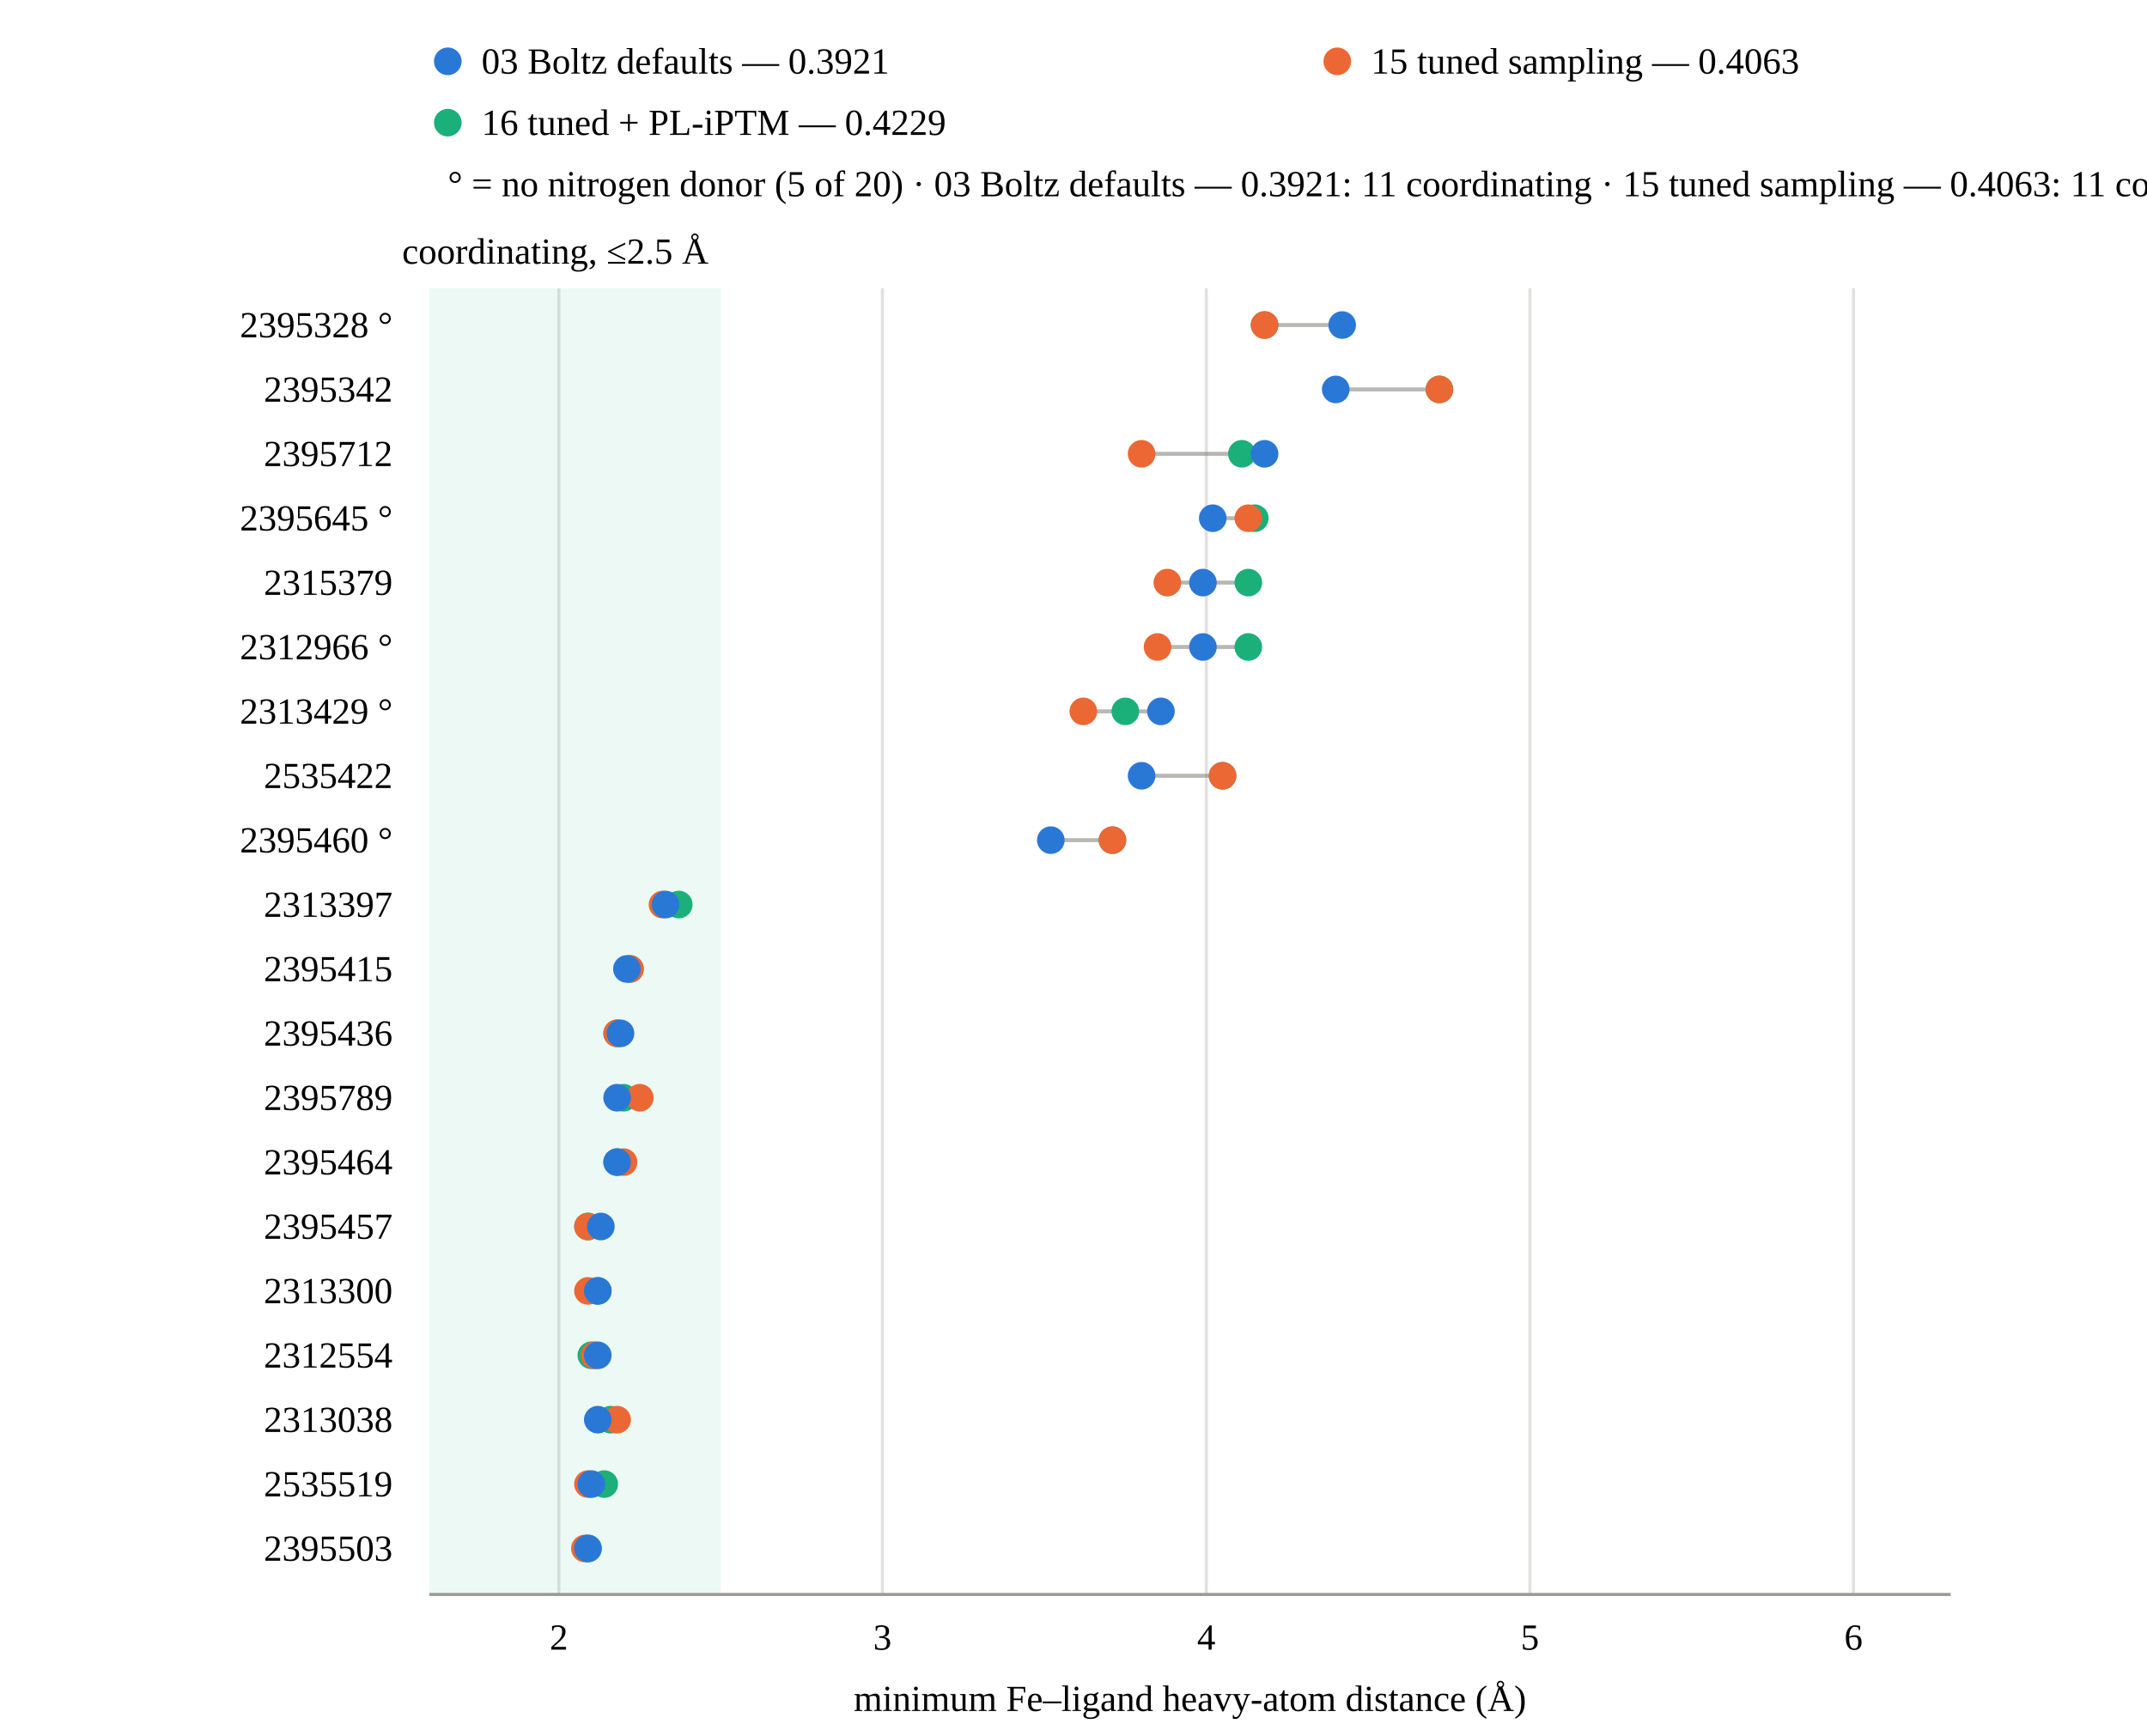
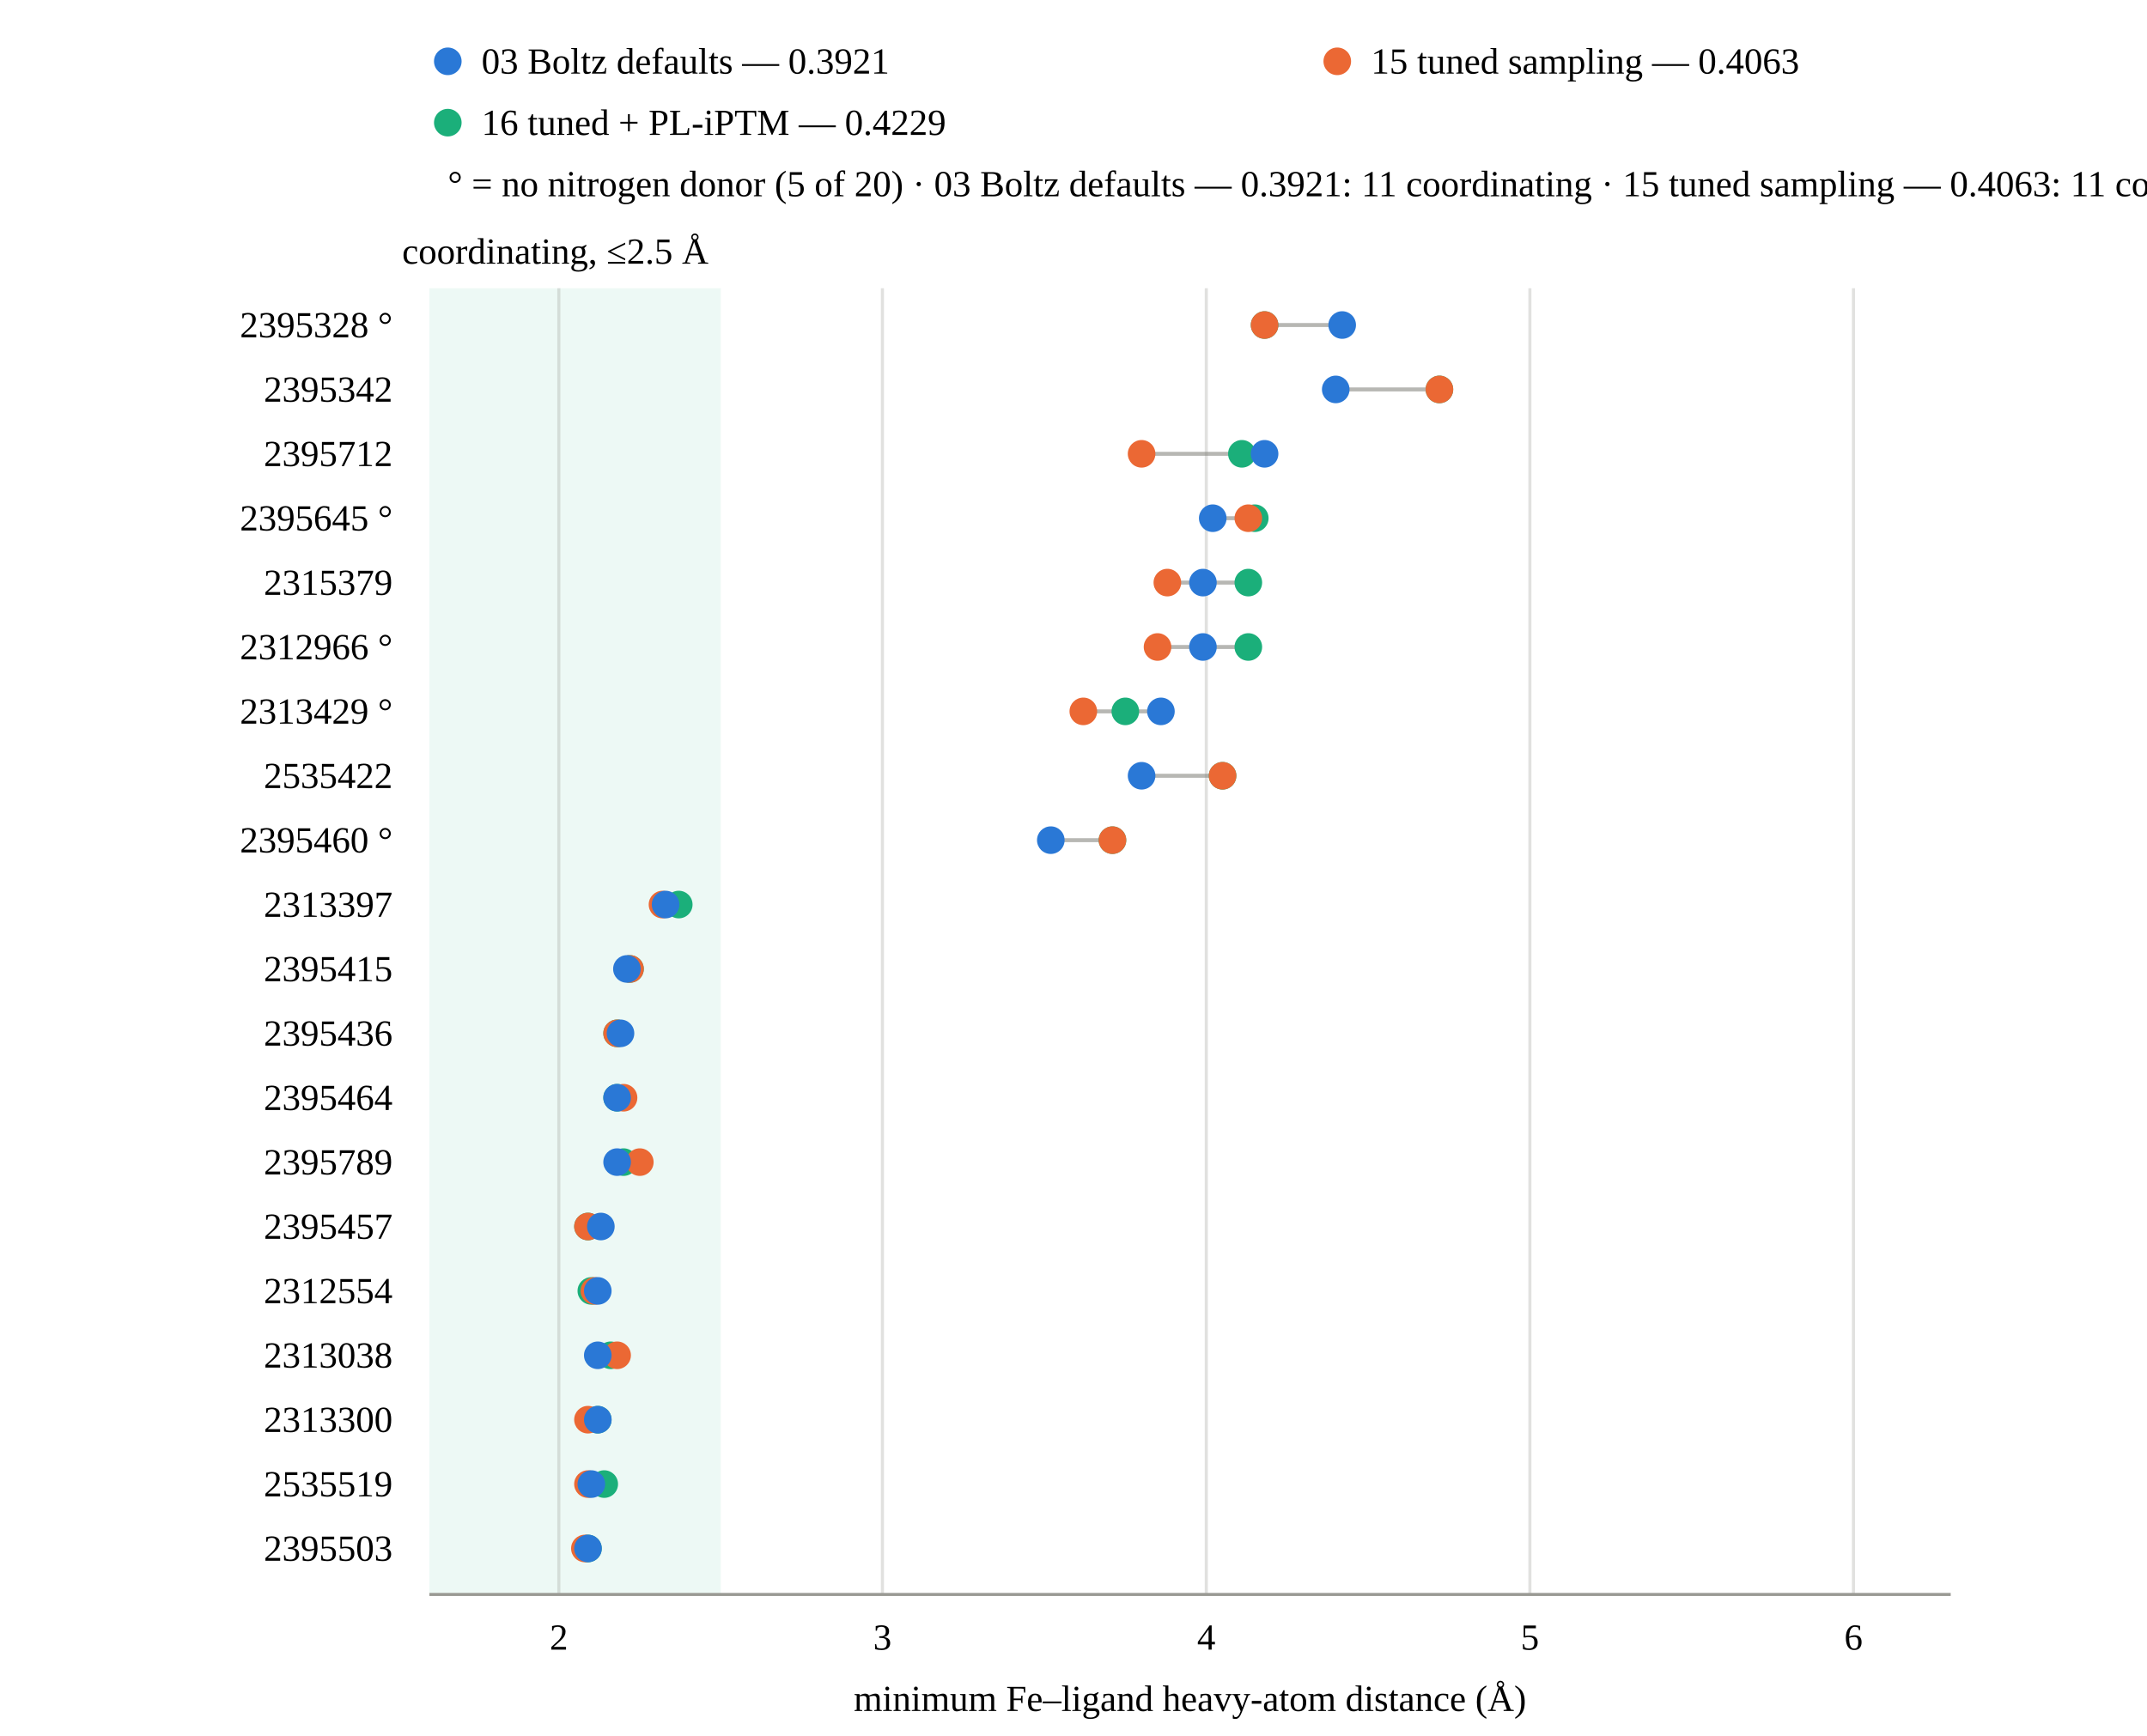
<svg xmlns="http://www.w3.org/2000/svg" viewBox="0 0 700 566" role="img">
  <rect x="140.0" y="94" width="95.0" height="426" fill="#1baf7a" opacity="0.08" />
  <text x="231.0" y="86" text-anchor="end" class="ts">coordinating, ≤2.5 Å</text>
  <line x1="182.2" y1="94" x2="182.2" y2="520" stroke="#9a9a94" stroke-opacity="0.3" />
  <text x="182.2" y="538" text-anchor="middle" class="ts">2</text>
  <line x1="287.7" y1="94" x2="287.7" y2="520" stroke="#9a9a94" stroke-opacity="0.3" />
  <text x="287.7" y="538" text-anchor="middle" class="ts">3</text>
  <line x1="393.3" y1="94" x2="393.3" y2="520" stroke="#9a9a94" stroke-opacity="0.3" />
  <text x="393.3" y="538" text-anchor="middle" class="ts">4</text>
  <line x1="498.8" y1="94" x2="498.8" y2="520" stroke="#9a9a94" stroke-opacity="0.3" />
  <text x="498.8" y="538" text-anchor="middle" class="ts">5</text>
  <line x1="604.3" y1="94" x2="604.3" y2="520" stroke="#9a9a94" stroke-opacity="0.3" />
  <text x="604.3" y="538" text-anchor="middle" class="ts">6</text>
  <text x="128" y="110" text-anchor="end" class="ts">2395328 °</text>
  <line x1="412.3" y1="106" x2="437.6" y2="106" stroke="#888780" stroke-width="1.3" stroke-opacity="0.6" />
  <circle cx="412.3" cy="106" r="4.5" fill="#1baf7a" />
  <circle cx="412.3" cy="106" r="4.5" fill="#eb6834" />
  <circle cx="437.6" cy="106" r="4.5" fill="#2a78d6" />
  <text x="128" y="131" text-anchor="end" class="ts">2395342</text>
  <line x1="435.5" y1="127" x2="469.3" y2="127" stroke="#888780" stroke-width="1.3" stroke-opacity="0.6" />
  <circle cx="469.3" cy="127" r="4.5" fill="#1baf7a" />
  <circle cx="469.3" cy="127" r="4.5" fill="#eb6834" />
  <circle cx="435.5" cy="127" r="4.5" fill="#2a78d6" />
  <text x="128" y="152" text-anchor="end" class="ts">2395712</text>
  <line x1="372.2" y1="148" x2="412.3" y2="148" stroke="#888780" stroke-width="1.3" stroke-opacity="0.6" />
  <circle cx="404.9" cy="148" r="4.5" fill="#1baf7a" />
  <circle cx="372.2" cy="148" r="4.5" fill="#eb6834" />
  <circle cx="412.3" cy="148" r="4.5" fill="#2a78d6" />
  <text x="128" y="173" text-anchor="end" class="ts">2395645 °</text>
  <line x1="395.4" y1="169" x2="409.1" y2="169" stroke="#888780" stroke-width="1.3" stroke-opacity="0.6" />
  <circle cx="409.1" cy="169" r="4.5" fill="#1baf7a" />
  <circle cx="407.0" cy="169" r="4.5" fill="#eb6834" />
  <circle cx="395.4" cy="169" r="4.5" fill="#2a78d6" />
  <text x="128" y="194" text-anchor="end" class="ts">2315379</text>
  <line x1="380.6" y1="190" x2="407.0" y2="190" stroke="#888780" stroke-width="1.3" stroke-opacity="0.6" />
  <circle cx="407.0" cy="190" r="4.5" fill="#1baf7a" />
  <circle cx="380.6" cy="190" r="4.5" fill="#eb6834" />
  <circle cx="392.2" cy="190" r="4.5" fill="#2a78d6" />
  <text x="128" y="215" text-anchor="end" class="ts">2312966 °</text>
  <line x1="377.4" y1="211" x2="407.0" y2="211" stroke="#888780" stroke-width="1.3" stroke-opacity="0.6" />
  <circle cx="407.0" cy="211" r="4.5" fill="#1baf7a" />
  <circle cx="377.4" cy="211" r="4.5" fill="#eb6834" />
  <circle cx="392.2" cy="211" r="4.5" fill="#2a78d6" />
  <text x="128" y="236" text-anchor="end" class="ts">2313429 °</text>
  <line x1="353.2" y1="232" x2="378.5" y2="232" stroke="#888780" stroke-width="1.3" stroke-opacity="0.6" />
  <circle cx="366.9" cy="232" r="4.5" fill="#1baf7a" />
  <circle cx="353.2" cy="232" r="4.5" fill="#eb6834" />
  <circle cx="378.5" cy="232" r="4.5" fill="#2a78d6" />
  <text x="128" y="257" text-anchor="end" class="ts">2535422</text>
  <line x1="372.2" y1="253" x2="398.6" y2="253" stroke="#888780" stroke-width="1.3" stroke-opacity="0.6" />
  <circle cx="398.6" cy="253" r="4.5" fill="#1baf7a" />
  <circle cx="398.6" cy="253" r="4.5" fill="#eb6834" />
  <circle cx="372.2" cy="253" r="4.5" fill="#2a78d6" />
  <text x="128" y="278" text-anchor="end" class="ts">2395460 °</text>
  <line x1="342.6" y1="274" x2="362.7" y2="274" stroke="#888780" stroke-width="1.3" stroke-opacity="0.6" />
  <circle cx="362.7" cy="274" r="4.5" fill="#1baf7a" />
  <circle cx="362.7" cy="274" r="4.5" fill="#eb6834" />
  <circle cx="342.6" cy="274" r="4.5" fill="#2a78d6" />
  <text x="128" y="299" text-anchor="end" class="ts">2313397</text>
  <line x1="216.0" y1="295" x2="221.3" y2="295" stroke="#888780" stroke-width="1.3" stroke-opacity="0.6" />
  <circle cx="221.3" cy="295" r="4.5" fill="#1baf7a" />
  <circle cx="216.0" cy="295" r="4.5" fill="#eb6834" />
  <circle cx="217.0" cy="295" r="4.5" fill="#2a78d6" />
  <text x="128" y="320" text-anchor="end" class="ts">2395415</text>
  <circle cx="205.4" cy="316" r="4.5" fill="#1baf7a" />
  <circle cx="205.4" cy="316" r="4.5" fill="#eb6834" />
  <circle cx="204.4" cy="316" r="4.5" fill="#2a78d6" />
  <text x="128" y="341" text-anchor="end" class="ts">2395436</text>
  <circle cx="201.2" cy="337" r="4.5" fill="#1baf7a" />
  <circle cx="201.2" cy="337" r="4.5" fill="#eb6834" />
  <circle cx="202.3" cy="337" r="4.5" fill="#2a78d6" />
-   <text x="128" y="362" text-anchor="end" class="ts">2395789</text>
-   <line x1="201.2" y1="358" x2="208.6" y2="358" stroke="#888780" stroke-width="1.3" stroke-opacity="0.6" />
-   <circle cx="203.3" cy="358" r="4.5" fill="#1baf7a" />
-   <circle cx="208.6" cy="358" r="4.5" fill="#eb6834" />
+   <text x="128" y="362" text-anchor="end" class="ts">2395464</text>
+   <line x1="201.2" y1="358" x2="203.3" y2="358" stroke="#888780" stroke-width="1.3" stroke-opacity="0.6" />
+   <circle cx="201.2" cy="358" r="4.5" fill="#1baf7a" />
+   <circle cx="203.3" cy="358" r="4.5" fill="#eb6834" />
  <circle cx="201.2" cy="358" r="4.5" fill="#2a78d6" />
-   <text x="128" y="383" text-anchor="end" class="ts">2395464</text>
-   <line x1="201.2" y1="379" x2="203.3" y2="379" stroke="#888780" stroke-width="1.3" stroke-opacity="0.6" />
-   <circle cx="201.2" cy="379" r="4.5" fill="#1baf7a" />
-   <circle cx="203.3" cy="379" r="4.5" fill="#eb6834" />
+   <text x="128" y="383" text-anchor="end" class="ts">2395789</text>
+   <line x1="201.2" y1="379" x2="208.6" y2="379" stroke="#888780" stroke-width="1.3" stroke-opacity="0.6" />
+   <circle cx="203.3" cy="379" r="4.5" fill="#1baf7a" />
+   <circle cx="208.6" cy="379" r="4.5" fill="#eb6834" />
  <circle cx="201.2" cy="379" r="4.5" fill="#2a78d6" />
  <text x="128" y="404" text-anchor="end" class="ts">2395457</text>
  <line x1="191.7" y1="400" x2="195.9" y2="400" stroke="#888780" stroke-width="1.3" stroke-opacity="0.6" />
  <circle cx="191.7" cy="400" r="4.5" fill="#1baf7a" />
  <circle cx="191.7" cy="400" r="4.5" fill="#eb6834" />
  <circle cx="195.9" cy="400" r="4.5" fill="#2a78d6" />
-   <text x="128" y="425" text-anchor="end" class="ts">2313300</text>
-   <line x1="191.7" y1="421" x2="194.9" y2="421" stroke="#888780" stroke-width="1.3" stroke-opacity="0.6" />
-   <circle cx="194.9" cy="421" r="4.5" fill="#1baf7a" />
-   <circle cx="191.7" cy="421" r="4.5" fill="#eb6834" />
+   <text x="128" y="425" text-anchor="end" class="ts">2312554</text>
+   <line x1="192.8" y1="421" x2="194.9" y2="421" stroke="#888780" stroke-width="1.3" stroke-opacity="0.6" />
+   <circle cx="192.8" cy="421" r="4.5" fill="#1baf7a" />
+   <circle cx="193.8" cy="421" r="4.5" fill="#eb6834" />
  <circle cx="194.9" cy="421" r="4.5" fill="#2a78d6" />
-   <text x="128" y="446" text-anchor="end" class="ts">2312554</text>
-   <line x1="192.8" y1="442" x2="194.9" y2="442" stroke="#888780" stroke-width="1.3" stroke-opacity="0.6" />
-   <circle cx="192.8" cy="442" r="4.5" fill="#1baf7a" />
-   <circle cx="193.8" cy="442" r="4.5" fill="#eb6834" />
+   <text x="128" y="446" text-anchor="end" class="ts">2313038</text>
+   <line x1="194.9" y1="442" x2="201.2" y2="442" stroke="#888780" stroke-width="1.3" stroke-opacity="0.6" />
+   <circle cx="199.1" cy="442" r="4.5" fill="#1baf7a" />
+   <circle cx="201.2" cy="442" r="4.5" fill="#eb6834" />
  <circle cx="194.9" cy="442" r="4.5" fill="#2a78d6" />
-   <text x="128" y="467" text-anchor="end" class="ts">2313038</text>
-   <line x1="194.9" y1="463" x2="201.2" y2="463" stroke="#888780" stroke-width="1.3" stroke-opacity="0.6" />
-   <circle cx="199.1" cy="463" r="4.5" fill="#1baf7a" />
-   <circle cx="201.2" cy="463" r="4.5" fill="#eb6834" />
+   <text x="128" y="467" text-anchor="end" class="ts">2313300</text>
+   <line x1="191.7" y1="463" x2="194.9" y2="463" stroke="#888780" stroke-width="1.3" stroke-opacity="0.6" />
+   <circle cx="194.9" cy="463" r="4.5" fill="#1baf7a" />
+   <circle cx="191.7" cy="463" r="4.5" fill="#eb6834" />
  <circle cx="194.9" cy="463" r="4.5" fill="#2a78d6" />
  <text x="128" y="488" text-anchor="end" class="ts">2535519</text>
  <line x1="191.7" y1="484" x2="197.0" y2="484" stroke="#888780" stroke-width="1.3" stroke-opacity="0.6" />
  <circle cx="197.0" cy="484" r="4.5" fill="#1baf7a" />
  <circle cx="191.7" cy="484" r="4.5" fill="#eb6834" />
  <circle cx="192.8" cy="484" r="4.5" fill="#2a78d6" />
  <text x="128" y="509" text-anchor="end" class="ts">2395503</text>
  <circle cx="191.7" cy="505" r="4.5" fill="#1baf7a" />
  <circle cx="190.7" cy="505" r="4.5" fill="#eb6834" />
  <circle cx="191.7" cy="505" r="4.5" fill="#2a78d6" />
  <line x1="140" y1="520" x2="636" y2="520" stroke="#9a9a94" />
  <text x="388" y="558" text-anchor="middle" class="ts">minimum Fe–ligand heavy-atom distance (Å)</text>
  <circle cx="146" cy="20" r="4.5" fill="#2a78d6" />
  <text x="157" y="24" class="ts">03 Boltz defaults — 0.3921</text>
  <circle cx="436" cy="20" r="4.5" fill="#eb6834" />
  <text x="447" y="24" class="ts">15 tuned sampling — 0.4063</text>
  <circle cx="146" cy="40" r="4.5" fill="#1baf7a" />
  <text x="157" y="44" class="ts">16 tuned + PL-iPTM — 0.4229</text>
  <text x="146" y="64" class="ts">° = no nitrogen donor (5 of 20) · 03 Boltz defaults — 0.3921: 11 coordinating · 15 tuned sampling — 0.4063: 11 coordinating · 16 tuned + PL-iPTM — 0.4229: 11 coordinating</text>
</svg>
